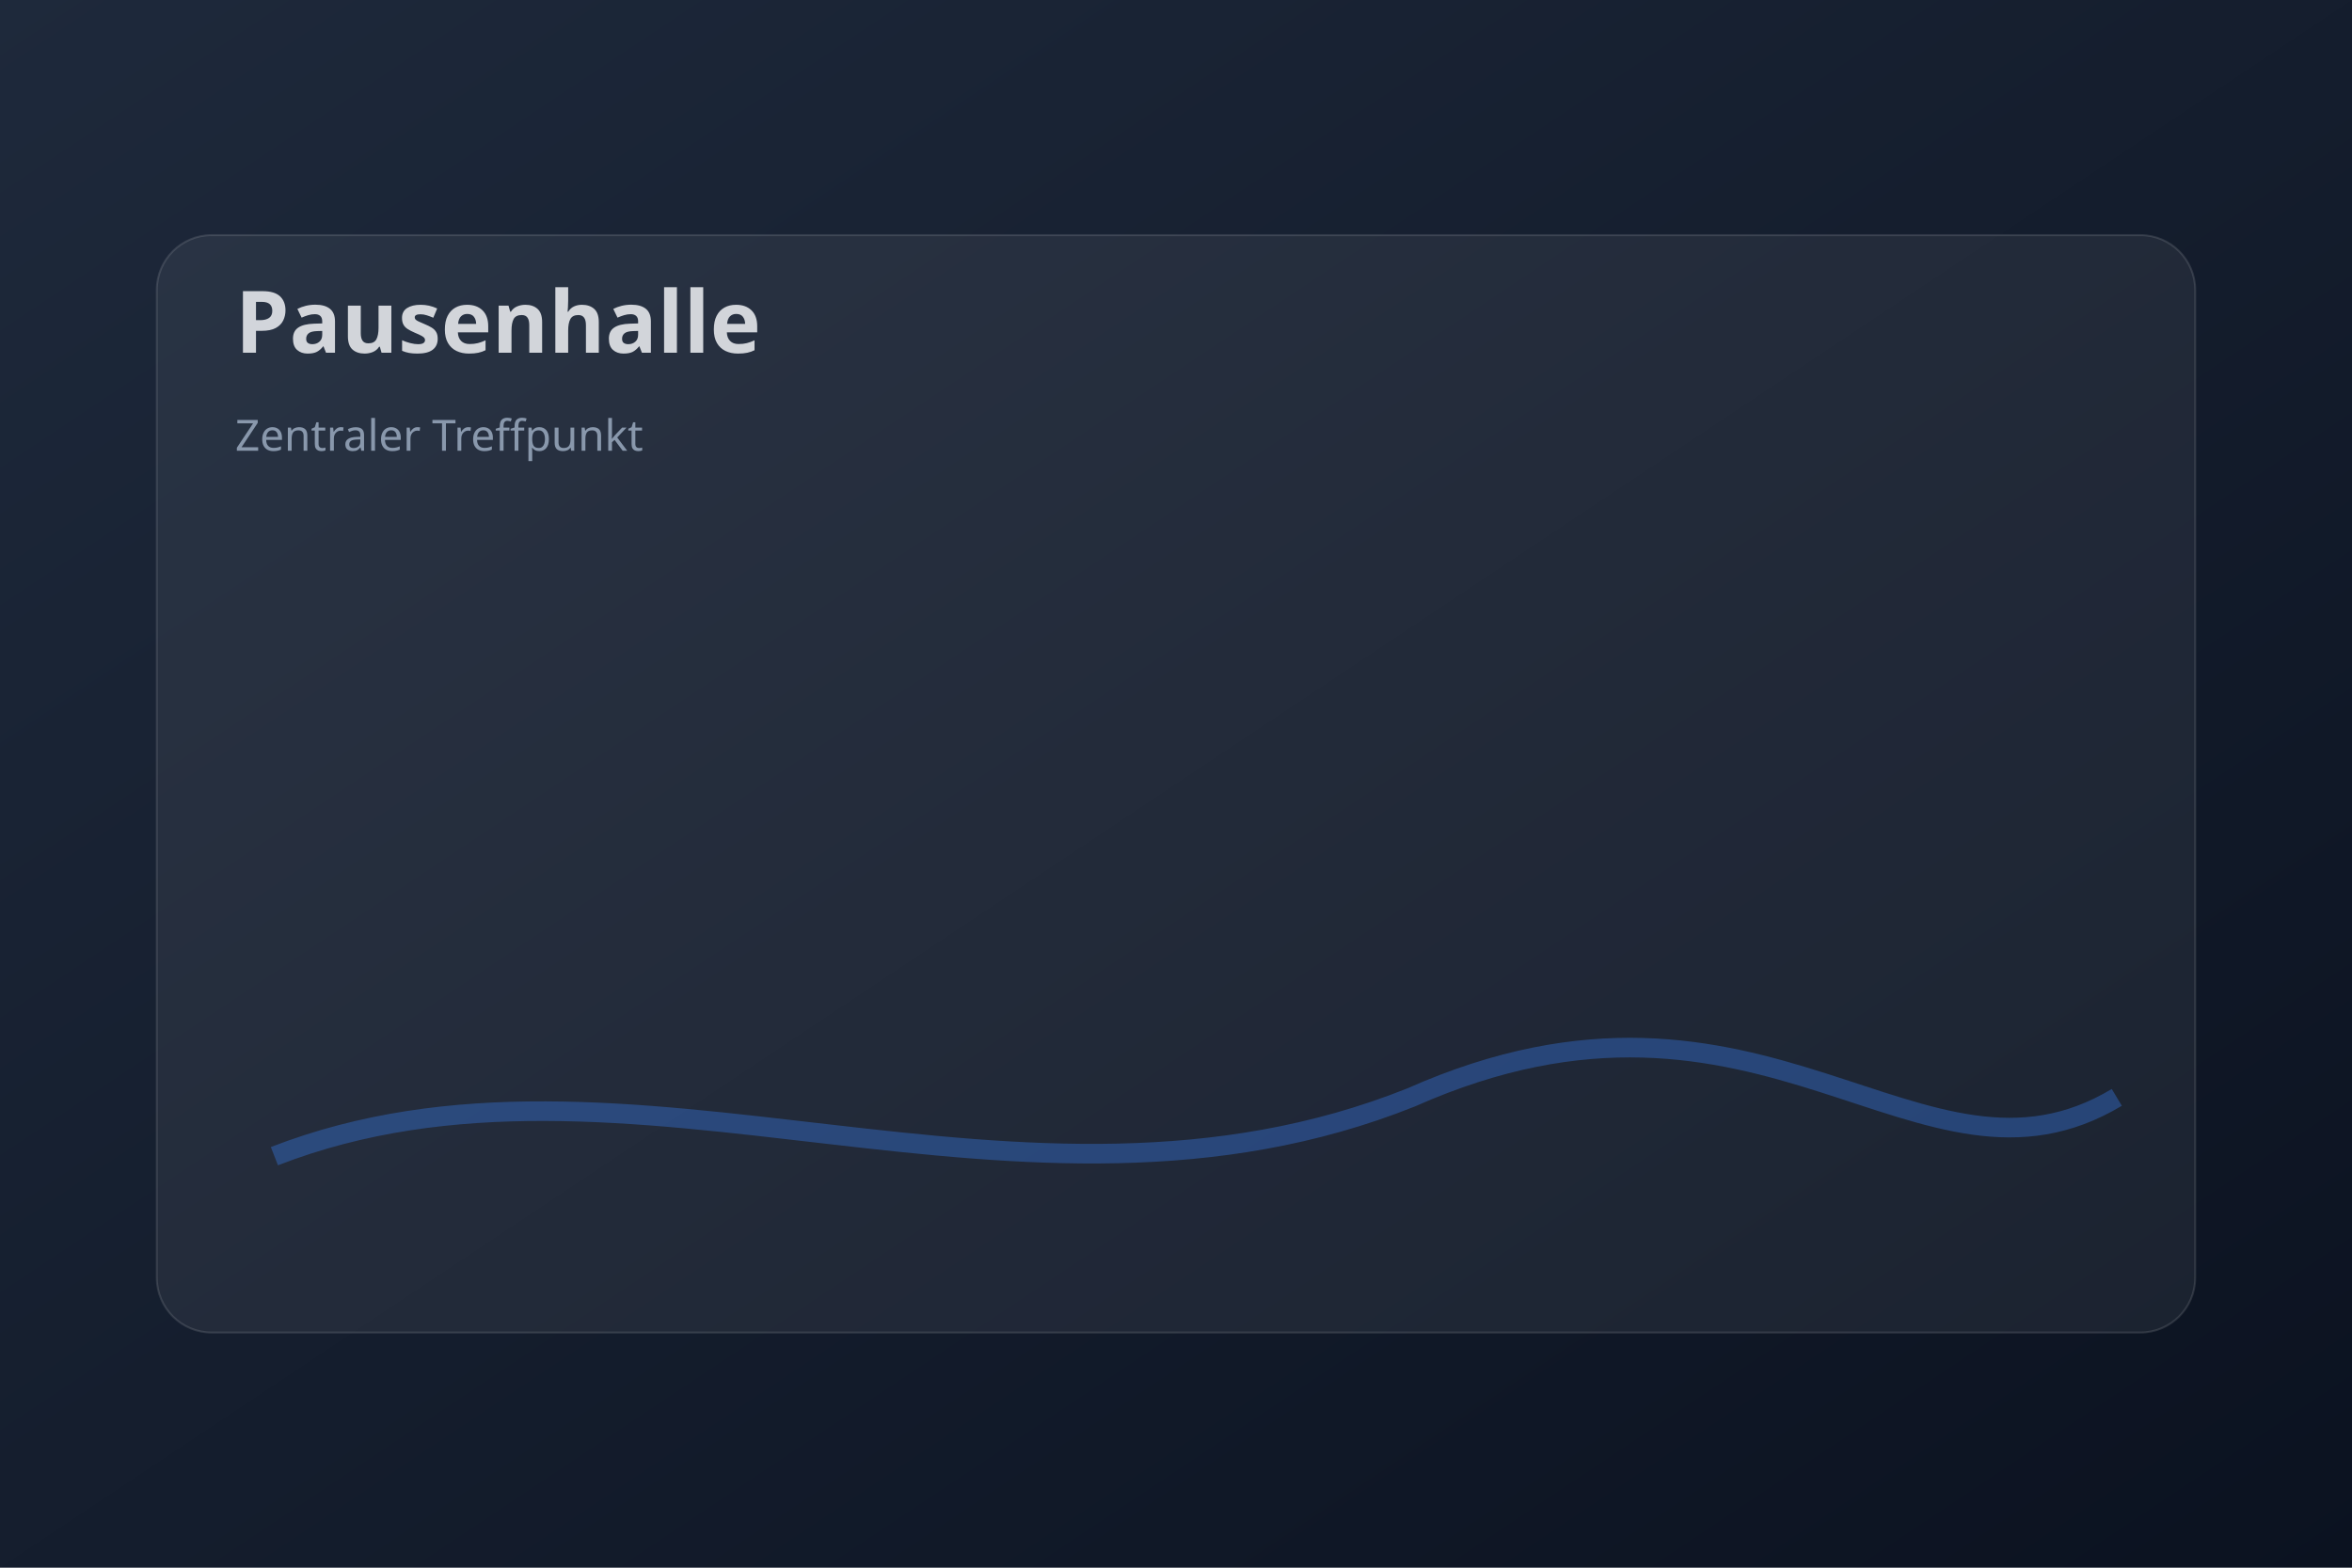
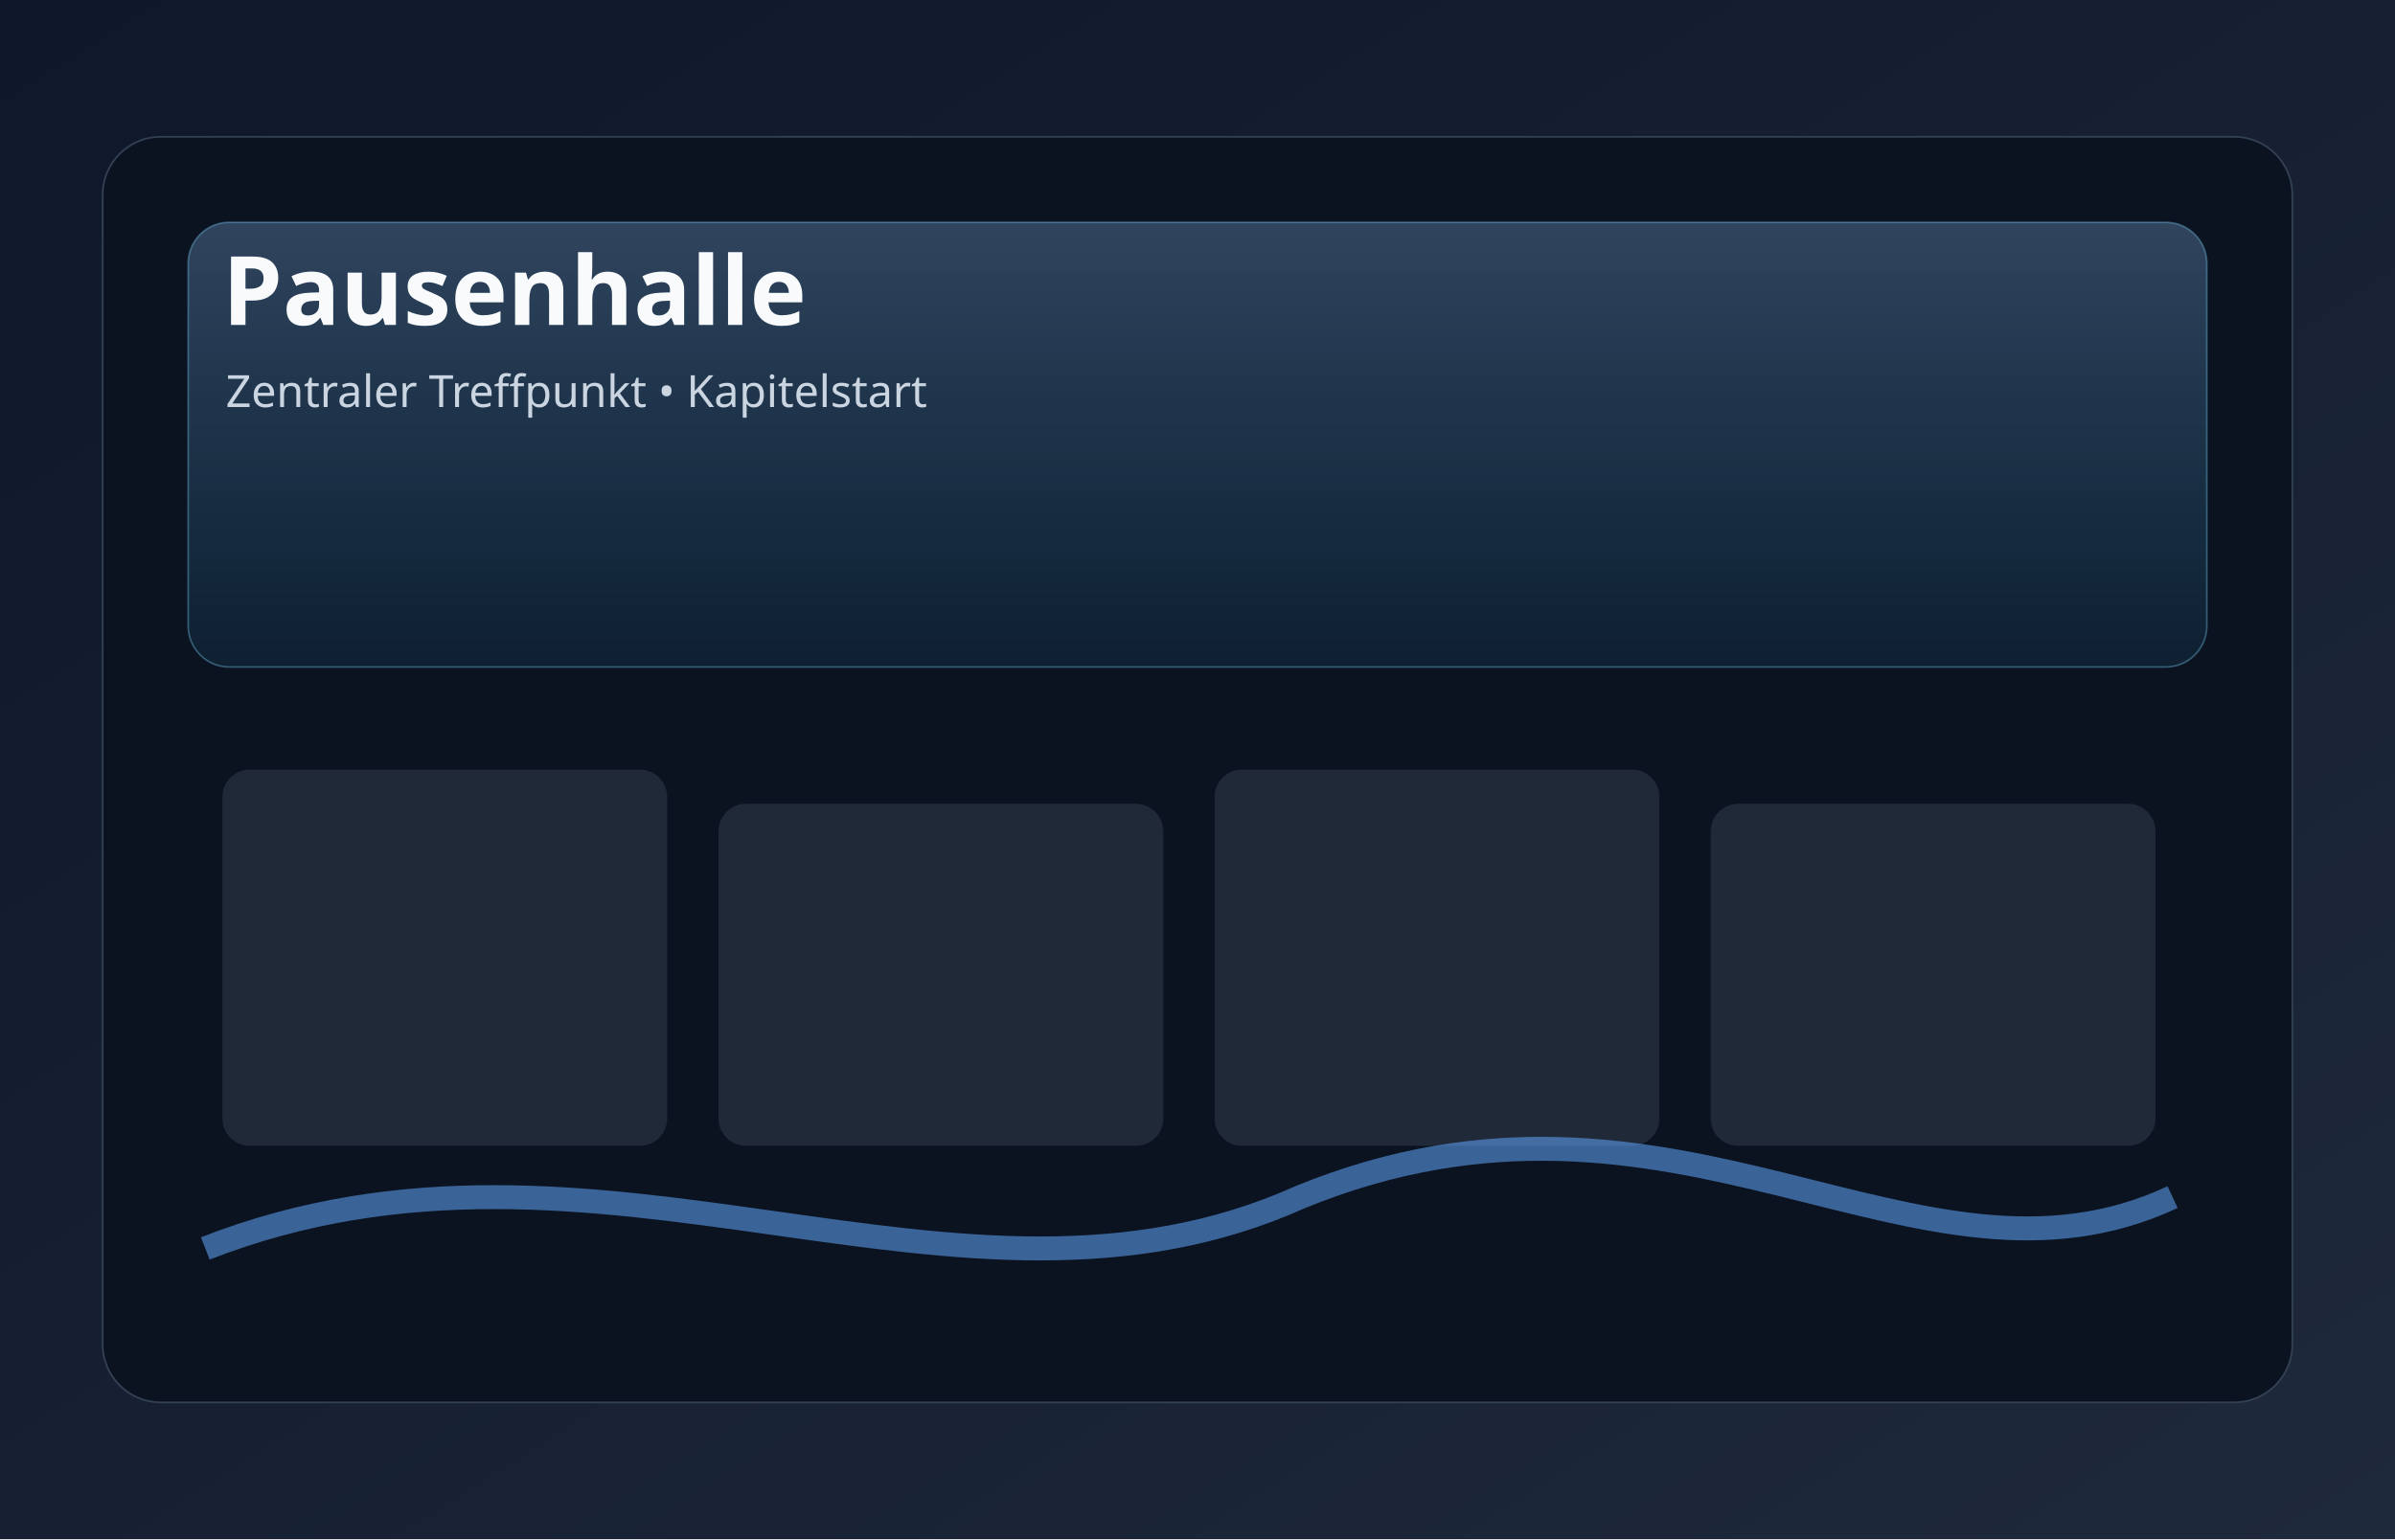
- <svg xmlns="http://www.w3.org/2000/svg" width="1200" height="800" viewBox="0 0 1200 800">
+ <svg xmlns="http://www.w3.org/2000/svg" width="1400" height="900" viewBox="0 0 1400 900">
  <defs>
-     <linearGradient id="g" x1="0" y1="0" x2="1" y2="1">
-       <stop offset="0" stop-color="#1e293b" />
-       <stop offset="1" stop-color="#0b1220" />
+     <linearGradient id="bg" x1="0" y1="0" x2="1" y2="1">
+       <stop offset="0" stop-color="#0f172a" />
+       <stop offset="1" stop-color="#1e293b" />
+     </linearGradient>
+     <linearGradient id="glass" x1="0" y1="0" x2="0" y2="1">
+       <stop offset="0" stop-color="#93c5fd" stop-opacity=".28" />
+       <stop offset="1" stop-color="#38bdf8" stop-opacity=".08" />
    </linearGradient>
  </defs>
-   <rect width="1200" height="800" fill="url(#g)" />
-   <rect x="80" y="120" width="1040" height="560" rx="28" fill="rgba(255,255,255,0.06)" stroke="rgba(255,255,255,0.12)" />
-   <path d="M140 590 C320 520, 520 640, 720 560 C900 480, 980 620, 1080 560" fill="none" stroke="rgba(59,130,246,0.35)" stroke-width="10" />
-   <text x="120" y="180" fill="rgba(229,231,235,0.9)" font-size="44" font-family="system-ui" font-weight="700">Pausenhalle</text>
-   <text x="120" y="230" fill="rgba(148,163,184,0.9)" font-size="22" font-family="system-ui">Zentraler Treffpunkt</text>
+   <rect width="1400" height="900" fill="url(#bg)" />
+   <rect x="60" y="80" width="1280" height="740" rx="34" fill="#0b1220" stroke="#334155" />
+   <rect x="110" y="130" width="1180" height="260" rx="24" fill="url(#glass)" stroke="#7dd3fc" stroke-opacity=".35" />
+   <g fill="#1f2937">
+     <rect x="130" y="450" width="260" height="220" rx="16" />
+     <rect x="420" y="470" width="260" height="200" rx="16" />
+     <rect x="710" y="450" width="260" height="220" rx="16" />
+     <rect x="1000" y="470" width="260" height="200" rx="16" />
+   </g>
+   <path d="M120 730 C350 640,560 790,760 700 C980 610,1120 770,1270 700" fill="none" stroke="#60a5fa" stroke-width="14" stroke-opacity=".55" />
+   <text x="130" y="190" fill="#f8fafc" font-size="56" font-family="system-ui" font-weight="800">Pausenhalle</text>
+   <text x="132" y="238" fill="#cbd5e1" font-size="26" font-family="system-ui">Zentraler Treffpunkt • Kapitelstart</text>
</svg>
